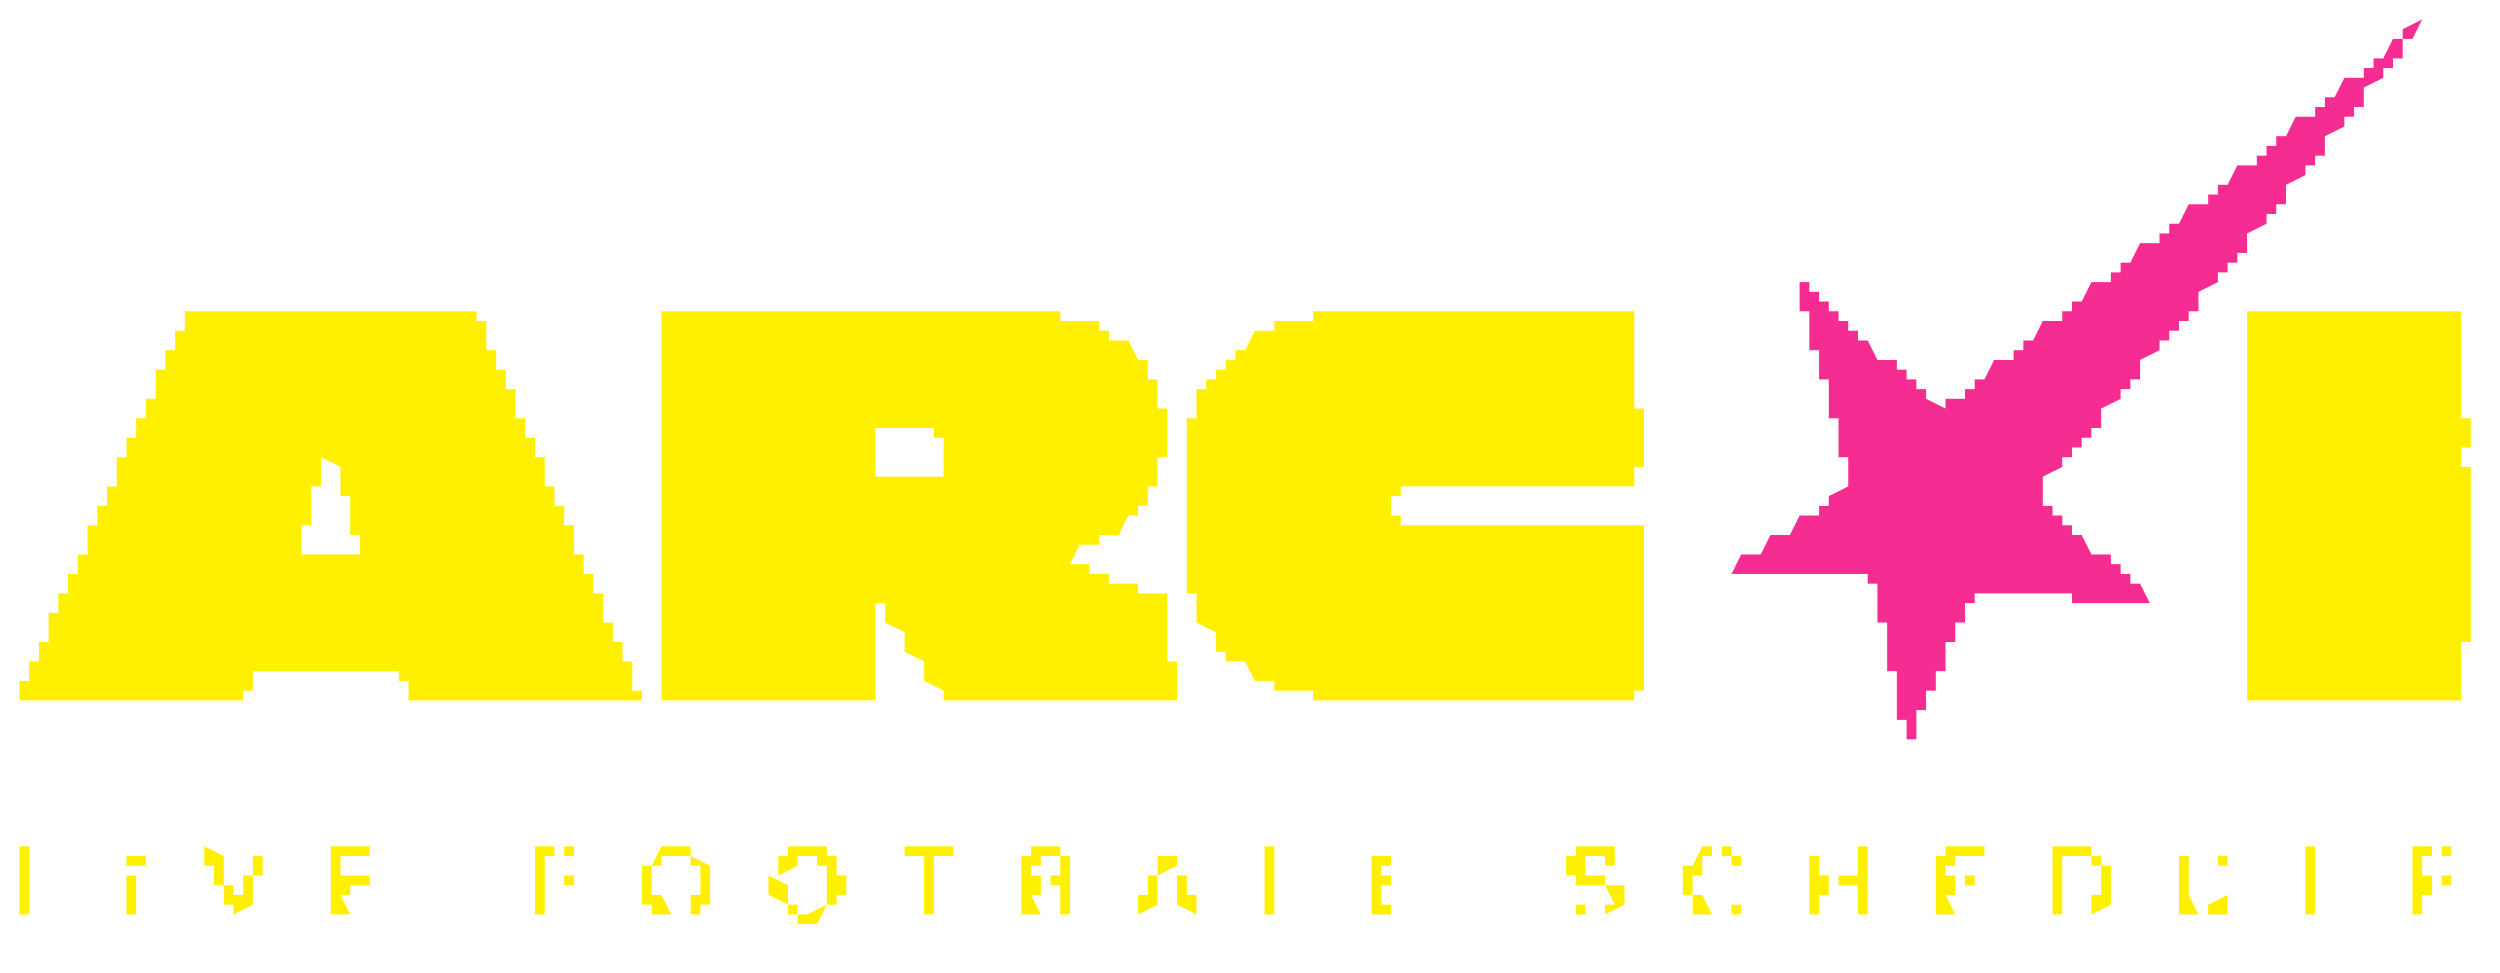
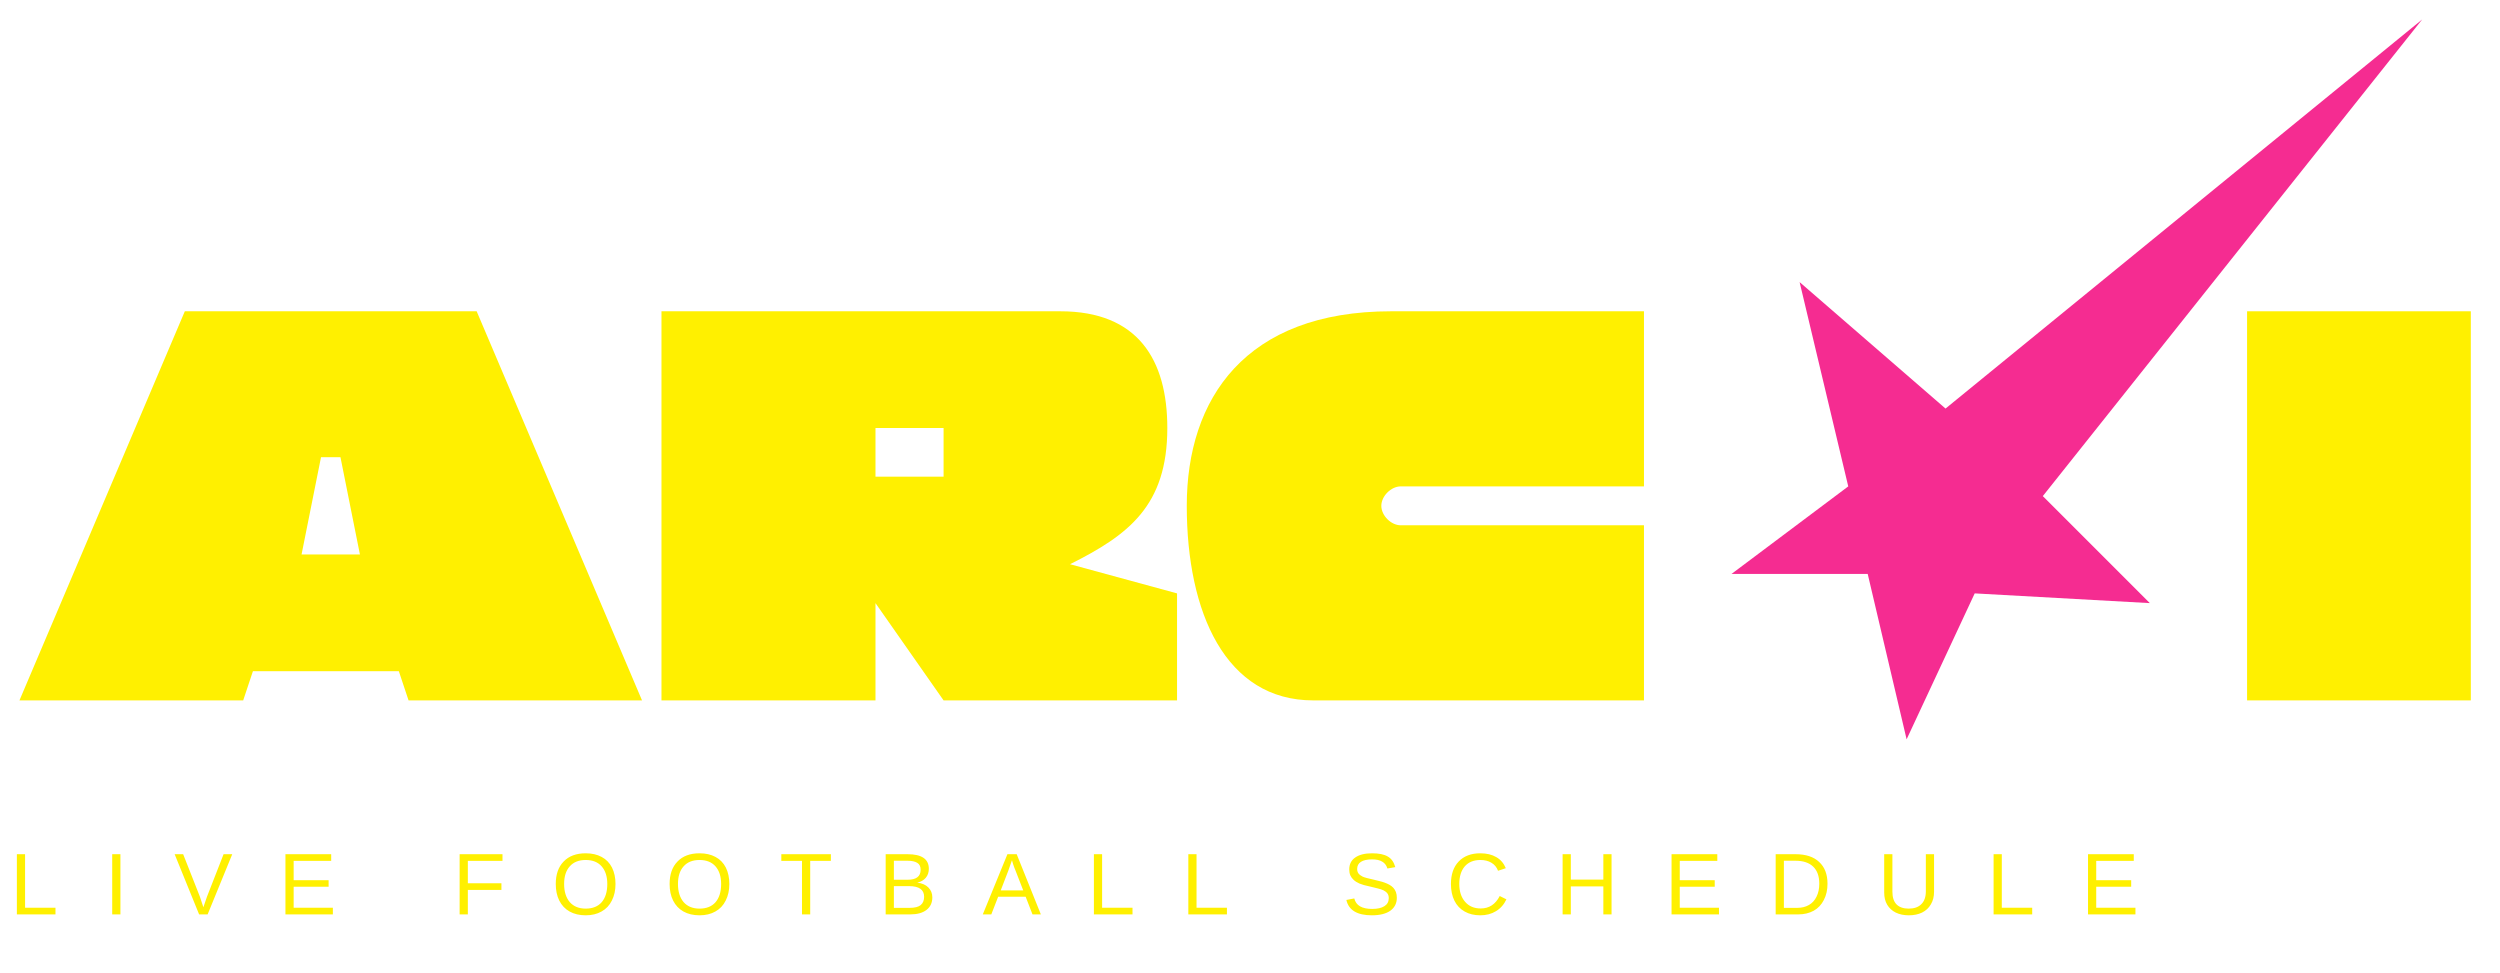
<svg xmlns="http://www.w3.org/2000/svg" viewBox="0 0 257 100" role="img" aria-labelledby="title">
-   <path fill="#fff000" fill-rule="evenodd" d="M13,88 15,88 15,89 13,89 13,88Z M29,32 49,32 49,33 50,33 50,36 51,36 51,38 52,38 52,40 53,40 53,43 54,43 54,45 55,45 55,47 56,47 56,50 57,50 57,52 58,52 58,54 59,54 59,57 60,57 60,59 61,59 61,61 62,61 62,64 63,64 63,66 64,66 64,68 65,68 65,71 66,71 66,72 42,72 42,70 41,70 41,69 26,69 26,71 25,71 25,72 2,72 2,70 3,70 3,68 4,68 4,66 5,66 5,63 6,63 6,61 7,61 7,59 8,59 8,57 9,57 9,54 10,54 10,52 11,52 11,50 12,50 12,47 13,47 13,45 14,45 14,43 15,43 15,41 16,41 16,38 17,38 17,36 18,36 18,34 19,34 19,32 29,32Z M143,53 144,53 144,54 169,54 169,71 168,71 168,72 135,72 135,71 131,71 131,70 129,70 128,68 126,68 126,67 125,67 125,65 123,64 123,61 122,61 122,43 123,43 123,40 124,40 124,39 125,39 125,38 126,38 126,37 127,37 127,36 128,36 129,34 131,34 131,33 135,33 135,32 168,32 168,42 169,42 169,48 168,48 168,50 144,50 144,51 143,51 143,53Z M242,32 253,32 253,43 254,43 254,46 253,46 253,48 254,48 254,66 253,66 253,72 231,72 231,32 242,32Z M117,37 118,37 118,39 119,39 119,42 120,42 120,47 119,47 119,50 118,50 118,52 117,52 117,53 116,53 115,55 113,55 113,56 111,56 110,58 112,58 112,59 114,59 114,60 117,60 117,61 120,61 120,68 121,68 121,72 97,72 97,71 95,70 95,68 93,67 93,65 91,64 91,62 90,62 90,72 68,72 68,32 109,32 109,33 113,33 113,34 114,34 114,35 116,35 117,37Z M96,91 96,94 95,94 95,88 93,88 93,87 98,87 98,88 96,88 96,91Z M212,87 215,87 215,88 212,88 212,94 211,94 211,87 212,87Z M215,92 216,92 216,89 217,89 217,93 215,94 215,92Z M167,92 167,93 165,94 165,93 166,93 165,91 167,91 167,92Z M83,94 85,93 85,89 84,89 84,88 82,88 82,89 80,90 80,88 81,88 81,87 85,87 85,88 86,88 86,90 87,90 87,92 86,92 86,93 85,93 84,95 82,95 82,94 83,94Z M117,92 118,92 118,90 119,90 119,88 121,88 121,89 119,90 119,93 117,94 117,92Z M97,48 97,45 96,45 96,44 90,44 90,49 97,49 97,48Z M13,90 14,90 14,94 13,94 13,90Z M26,88 27,88 27,90 26,90 26,88Z M141,88 143,88 143,89 142,89 142,90 143,90 143,91 142,91 142,93 143,93 143,94 141,94 141,88Z M26,91 26,93 24,94 24,93 23,93 23,91 22,91 22,89 21,89 21,87 23,88 23,91 24,91 24,92 25,92 25,90 26,90 26,91Z M36,53 36,51 35,51 35,48 33,47 33,50 32,50 32,54 31,54 31,57 37,57 37,55 36,55 36,53Z M68,87 71,87 71,88 68,88 68,89 67,89 68,87Z M190,90 191,90 191,87 192,87 192,94 191,94 191,91 189,91 189,90 190,90Z M227,93 229,92 229,94 227,94 227,93Z M178,93 179,93 179,94 178,94 178,93Z M37,90 38,90 38,91 36,91 36,92 35,92 36,94 34,94 34,87 38,87 38,88 35,88 35,90 37,90Z M71,88 73,89 73,93 72,93 72,94 71,94 71,92 72,92 72,89 71,89 71,88Z M166,88 166,89 165,89 165,88 163,88 163,90 165,90 165,91 162,91 162,90 161,90 161,88 162,88 162,87 166,87 166,88Z M225,92 226,94 224,94 224,88 225,88 225,92Z M251,87 252,87 252,88 251,88 251,87Z M105,88 106,88 106,87 109,87 109,88 110,88 110,94 109,94 109,91 108,91 108,90 109,90 109,88 107,88 107,89 106,89 106,90 107,90 107,92 106,92 107,94 105,94 105,88Z M249,88 249,90 250,90 250,92 249,92 249,94 248,94 248,87 250,87 250,88 249,88Z M199,88 200,88 200,87 204,87 204,88 201,88 201,89 200,89 200,90 201,90 201,92 200,92 201,94 199,94 199,88Z M188,91 188,92 187,92 187,94 186,94 186,88 187,88 187,90 188,90 188,91Z M3,89 3,94 2,94 2,87 3,87 3,89Z M178,88 177,88 177,87 178,87 178,88Z M178,88 179,88 179,89 178,89 178,88Z M175,87 176,87 176,88 175,88 175,90 174,90 174,92 175,92 176,94 174,94 174,92 173,92 173,89 174,89 175,87Z M56,87 57,87 57,88 56,88 56,94 55,94 55,87 56,87Z M67,91 67,92 68,92 69,94 67,94 67,93 66,93 66,89 67,89 67,91Z M122,92 123,92 123,94 121,93 121,90 122,90 122,92Z M81,93 79,92 79,90 81,91 81,93Z M81,93 82,93 82,94 81,94 81,93Z M131,93 131,94 130,94 130,87 131,87 131,93Z M237,87 238,87 238,94 237,94 237,87Z M251,90 252,90 252,91 251,91 251,90Z M215,88 216,88 216,89 215,89 215,88Z M228,88 229,88 229,89 228,89 228,88Z M58,90 59,90 59,91 58,91 58,90Z M58,87 59,87 59,88 58,88 58,87Z M162,93 163,93 163,94 162,94 162,93Z M202,90 203,90 203,91 202,91 202,90Z" />
-   <path fill="#f52c91" fill-rule="evenodd" d="M227,20 228,20 228,19 229,19 230,17 232,17 232,16 233,16 233,15 234,15 234,14 235,14 236,12 238,12 238,11 239,11 239,10 240,10 241,8 243,8 243,7 244,7 244,6 245,6 246,4 247,4 247,6 246,6 246,7 245,7 245,8 243,9 243,11 242,11 242,12 241,12 241,13 239,14 239,16 238,16 238,17 237,17 237,18 235,19 235,21 234,21 234,22 233,22 233,23 231,24 231,26 230,26 230,27 229,27 229,28 228,28 228,29 226,30 226,32 225,32 225,33 224,33 224,34 223,34 223,35 222,35 222,36 220,37 220,39 219,39 219,40 218,40 218,41 216,42 216,44 215,44 215,45 214,45 214,46 213,46 213,47 212,47 212,48 210,49 210,52 211,52 211,53 212,53 212,54 213,54 213,55 214,55 215,57 217,57 217,58 218,58 218,59 219,59 219,60 220,60 221,62 213,62 213,61 203,61 203,62 202,62 202,64 201,64 201,66 200,66 200,69 199,69 199,71 198,71 198,73 197,73 197,76 196,76 196,74 195,74 195,69 194,69 194,64 193,64 193,60 192,60 192,59 178,59 179,57 181,57 182,55 184,55 185,53 187,53 187,52 188,52 188,51 190,50 190,47 189,47 189,43 188,43 188,39 187,39 187,36 186,36 186,32 185,32 185,29 186,29 186,30 187,30 187,31 188,31 188,32 189,32 189,33 190,33 190,34 191,34 191,35 192,35 193,37 195,37 195,38 196,38 196,39 197,39 197,40 198,40 198,41 200,42 200,41 202,41 202,40 203,40 203,39 204,39 205,37 207,37 207,36 208,36 208,35 209,35 210,33 212,33 212,32 213,32 213,31 214,31 215,29 217,29 217,28 218,28 218,27 219,27 220,25 222,25 222,24 223,24 223,23 224,23 225,21 227,21 227,20Z M247,3 249,2 248,4 247,4 247,3Z" />
+   <g fill="#fff000" fill-rule="evenodd">
+     <path d="M2 72 19 32h30l17 40H42l-1-3H26l-1 3H2Zm29-15h6l-2-10h-2l-2 10Z" />
+     <path d="M68 32h41c8 0 11 5 11 12 0 8-4 11-10 14l11 3v11H97l-7-10v10H68V32Zm22 12v5h7v-5h-7Z" />
+     <path d="M143 32h26v18h-25c-1 0-2 1-2 2s1 2 2 2h25v18h-34c-9 0-13-9-13-20s6-20 21-20Z" />
+     <path d="M231 32h23v40h-23Z" />
+   </g>
+   <path fill="#f52c91" d="m185 29 15 13L249 2l-39 49 11 11-18-1-7 15-4-17h-14l12-9Z" />
+   <text x="1" y="94" fill="#fff000" font-family="Arial,Helvetica,sans-serif" font-size="9" font-weight="500" letter-spacing="4.7" textLength="254" lengthAdjust="spacing">LIVE FOOTBALL SCHEDULE</text>
</svg>
